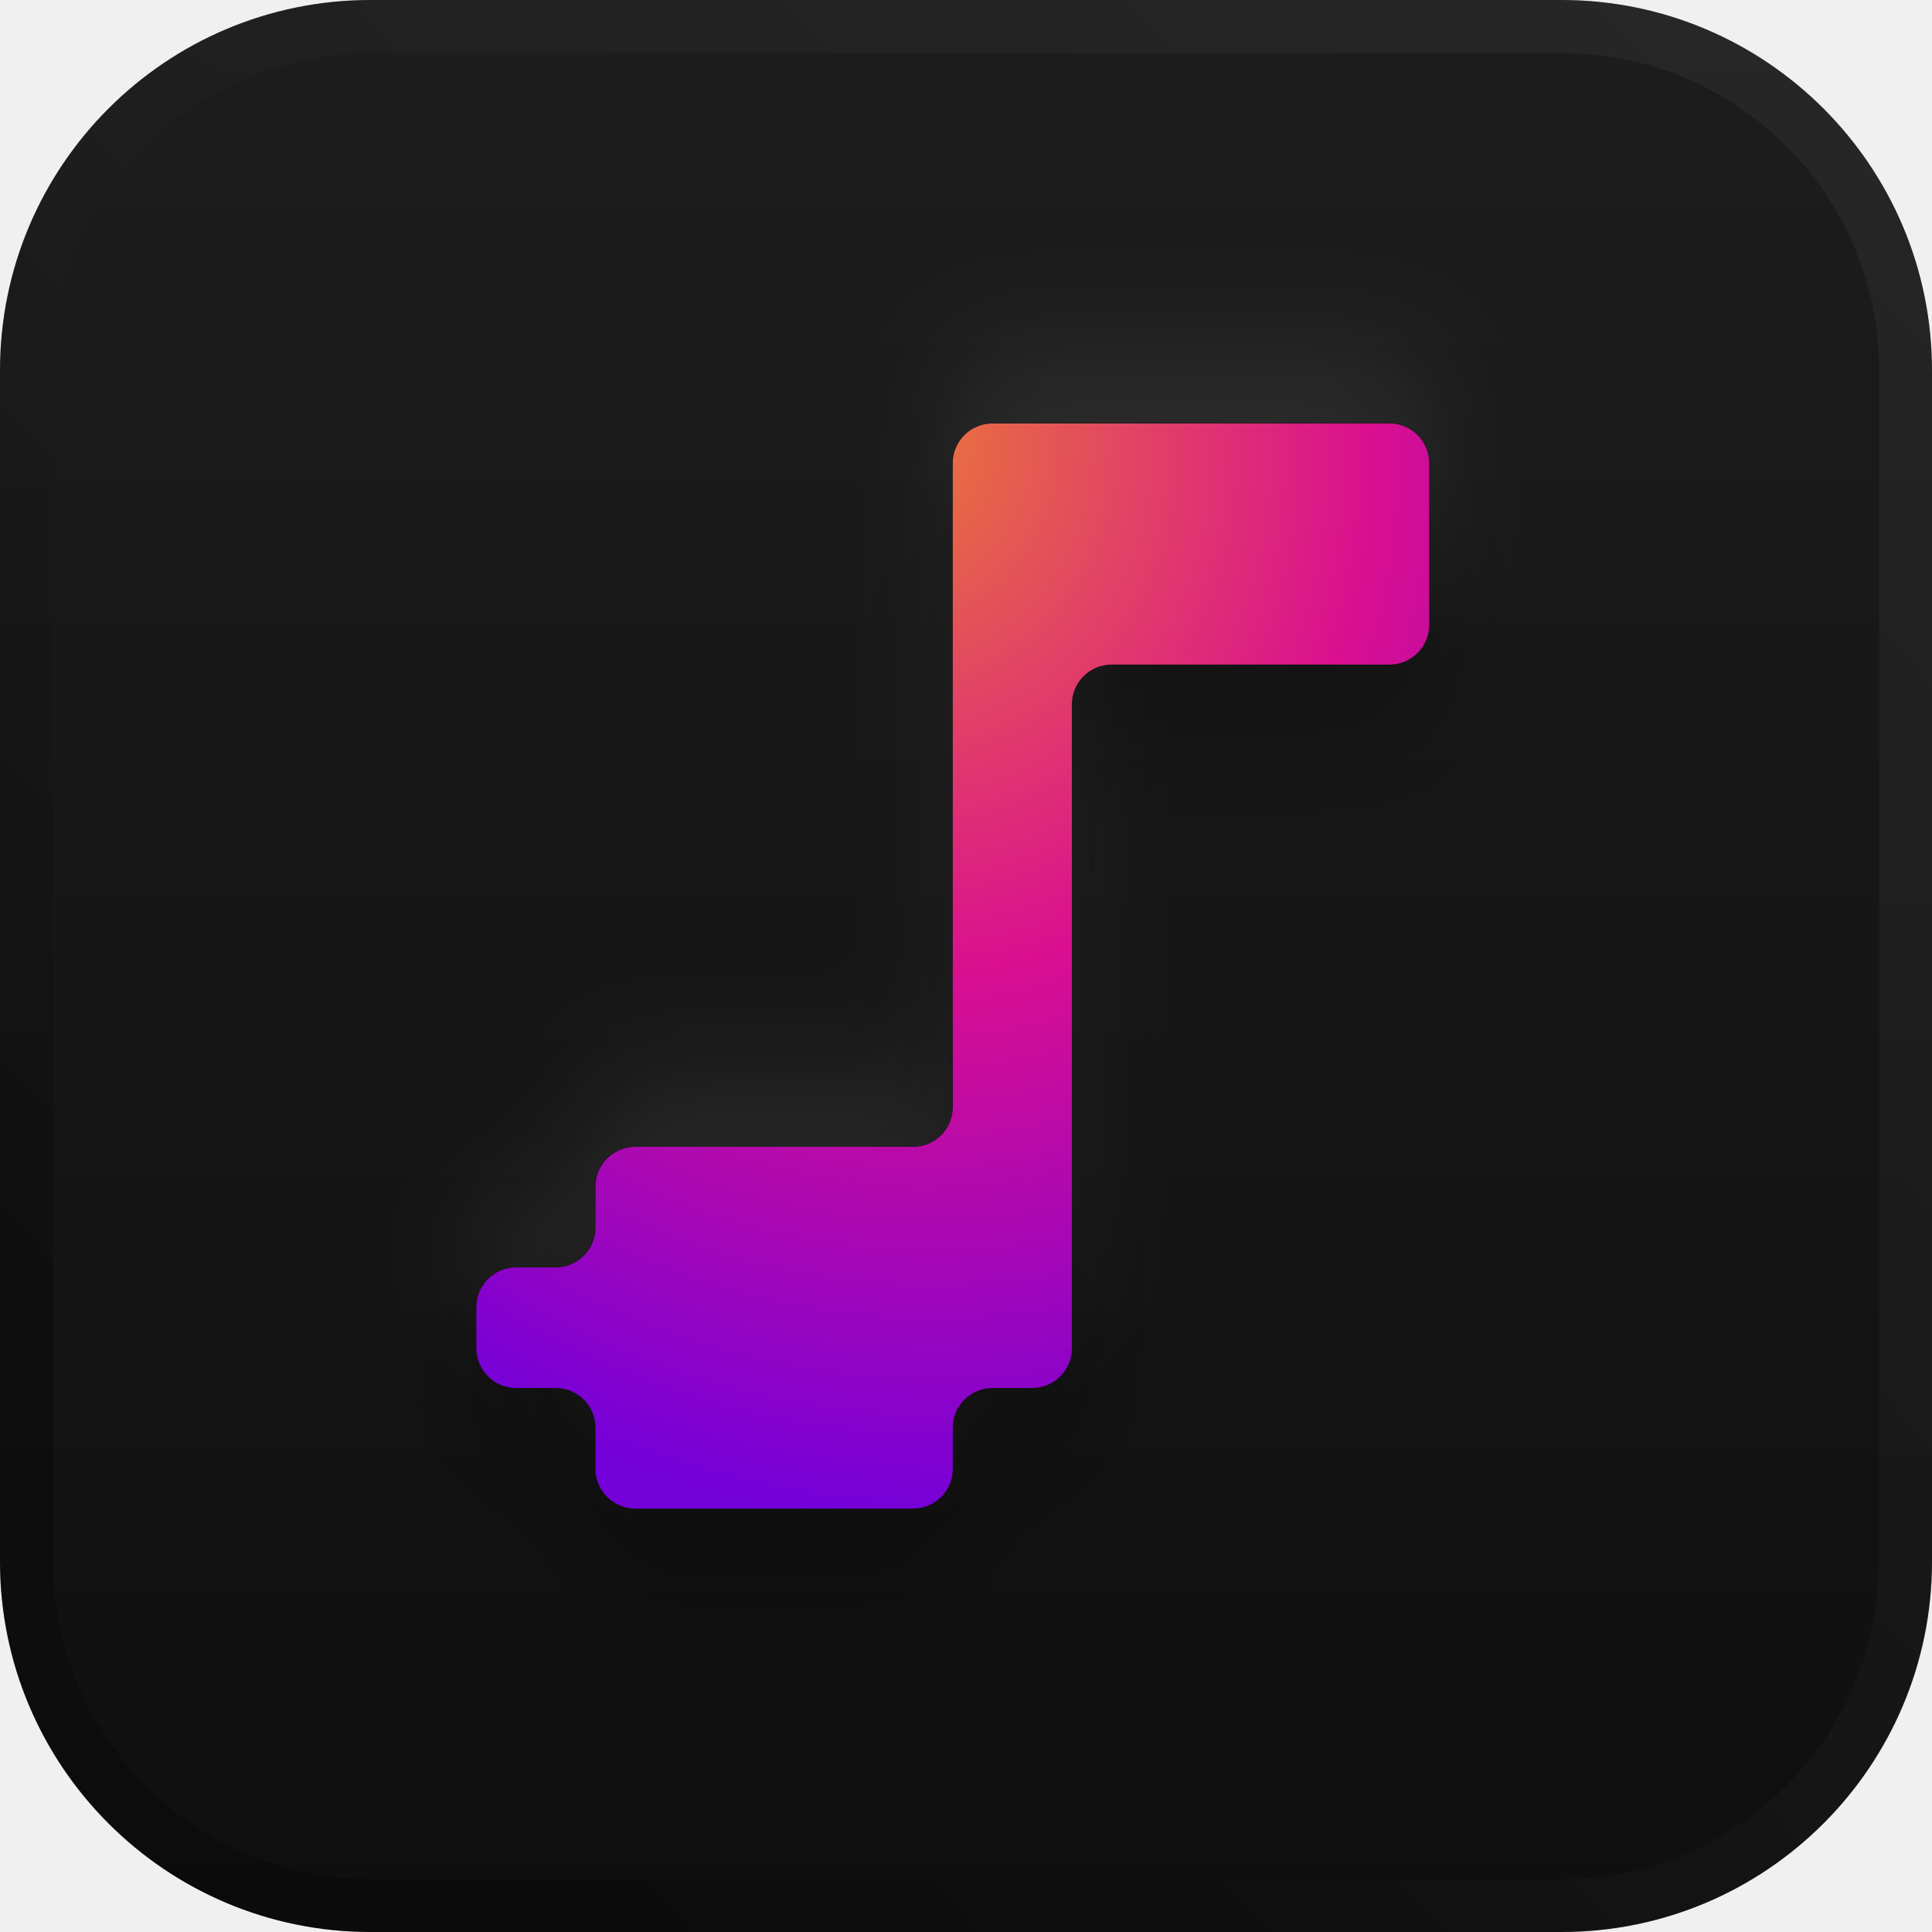
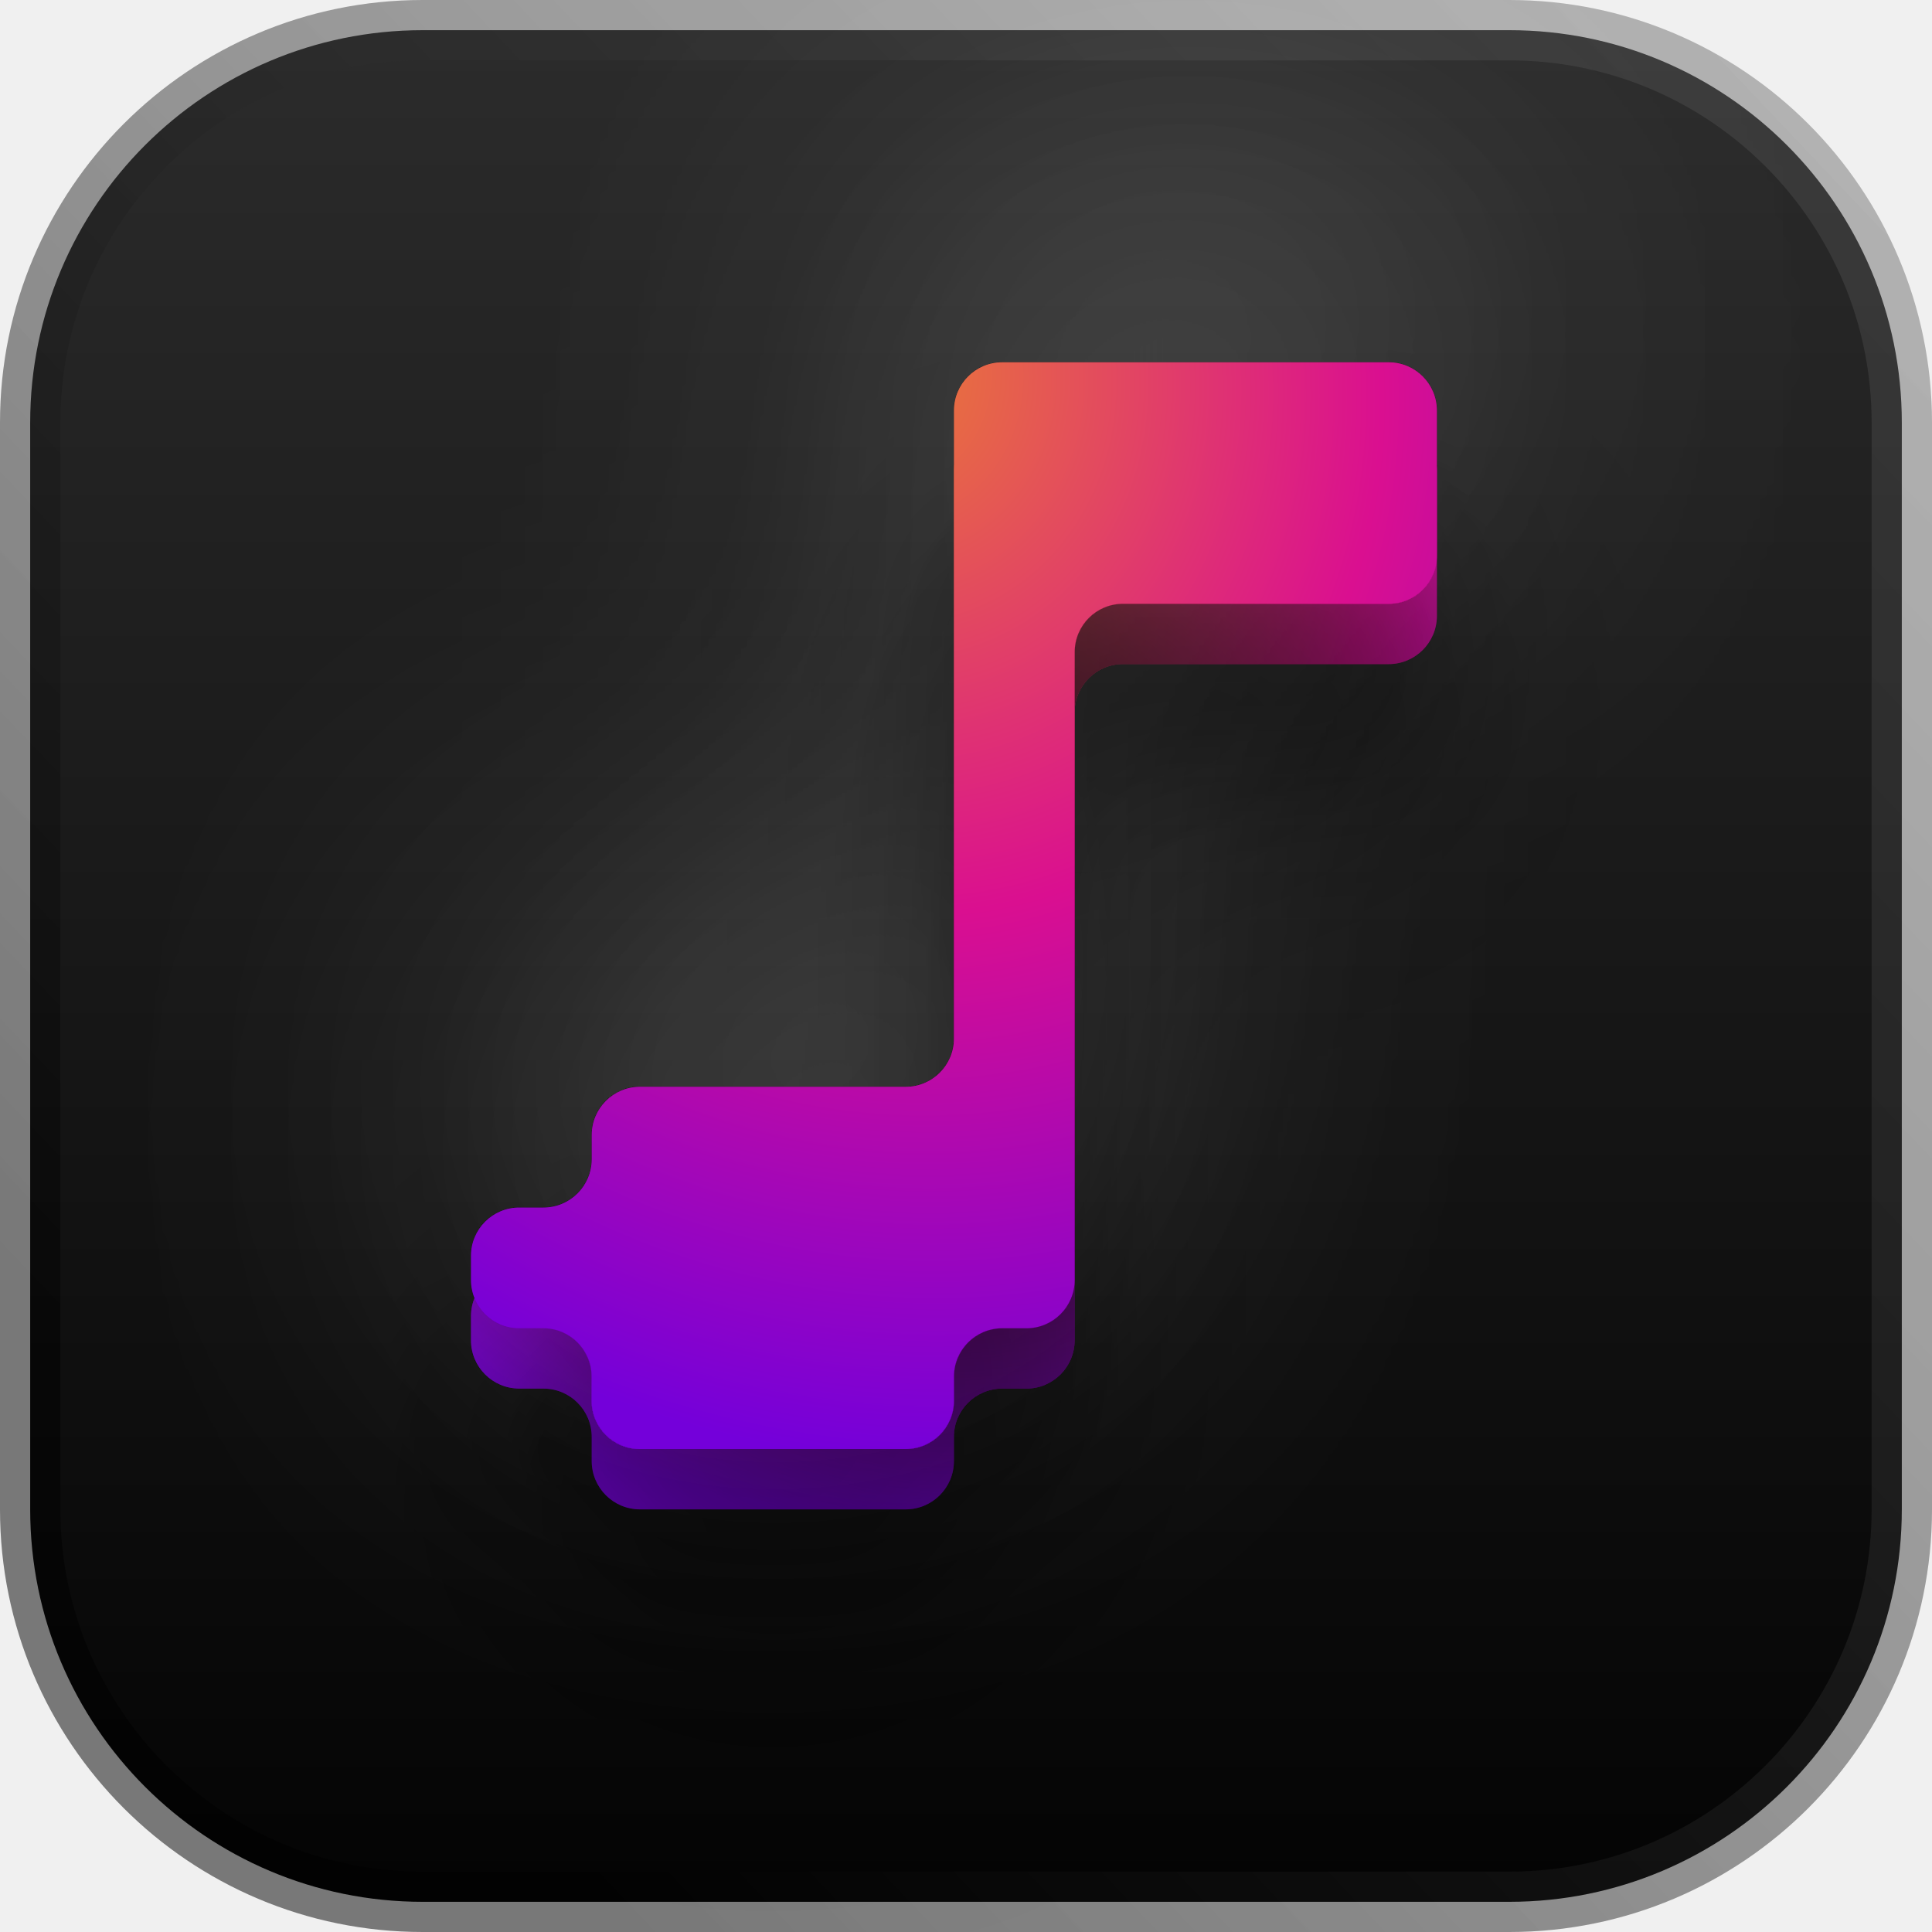
- <svg xmlns="http://www.w3.org/2000/svg" width="73" height="73" viewBox="0 0 73 73" fill="none">
-   <g clip-path="url(#clip0_329_42)">
-     <rect width="73" height="73" rx="14" fill="url(#paint0_linear_329_42)" />
-     <rect x="1" y="1" width="71" height="71" rx="13" stroke="url(#paint1_linear_329_42)" stroke-opacity="0.5" stroke-width="2" />
-     <g filter="url(#filter0_dd_329_42)">
-       <path fill-rule="evenodd" clip-rule="evenodd" d="M45 16H52.5C53.328 16 54 16.672 54 17.5V20.556V23.611C54 24.439 53.328 25.111 52.5 25.111H42C41.172 25.111 40.5 25.783 40.5 26.611V47.889V50.944C40.5 51.773 39.828 52.444 39 52.444H37.5C36.672 52.444 36 53.116 36 53.944V55.5C36 56.328 35.328 57 34.5 57H24C23.172 57 22.5 56.328 22.5 55.5V53.944C22.5 53.116 21.828 52.444 21 52.444H19.5C18.672 52.444 18 51.773 18 50.944V49.389C18 48.56 18.672 47.889 19.5 47.889H21C21.828 47.889 22.5 47.217 22.5 46.389V44.833C22.5 44.005 23.172 43.333 24 43.333H34.5C35.328 43.333 36 42.662 36 41.833V25.111V17.5C36 16.672 36.672 16 37.5 16H45Z" fill="url(#paint2_radial_329_42)" />
+ <svg xmlns="http://www.w3.org/2000/svg" width="32" height="32" viewBox="0 0 32 32" fill="none">
+   <g clip-path="url(#clip0_707_14)">
+     <rect x="0.5" y="0.5" width="31" height="31" rx="6.5" fill="url(#paint0_linear_707_14)" stroke="url(#paint1_linear_707_14)" />
+     <g filter="url(#filter0_dd_707_14)">
+       <path fill-rule="evenodd" clip-rule="evenodd" d="M19.8 7H23C23.442 7 23.8 7.358 23.8 7.8V9V10.2C23.8 10.642 23.442 11 23 11H18.6C18.158 11 17.8 11.358 17.8 11.8V21V22.2C17.8 22.642 17.442 23 17 23H16.6C16.158 23 15.8 23.358 15.8 23.8V24.2C15.8 24.642 15.442 25 15 25H10.6C10.158 25 9.8 24.642 9.8 24.2V23.8C9.8 23.358 9.442 23 9 23H8.6C8.158 23 7.8 22.642 7.8 22.2V21.8C7.8 21.358 8.158 21 8.6 21H9C9.442 21 9.8 20.642 9.8 20.2V19.8C9.8 19.358 10.158 19 10.6 19H15C15.442 19 15.8 18.642 15.8 18.2V11V7.8C15.8 7.358 16.158 7 16.6 7H19.8Z" fill="url(#paint2_radial_707_14)" />
+       <path fill-rule="evenodd" clip-rule="evenodd" d="M19.8 7H23C23.442 7 23.8 7.358 23.8 7.8V9V10.2C23.8 10.642 23.442 11 23 11H18.6C18.158 11 17.8 11.358 17.8 11.8V21V22.2C17.8 22.642 17.442 23 17 23H16.6C16.158 23 15.8 23.358 15.8 23.8V24.2C15.8 24.642 15.442 25 15 25H10.6C10.158 25 9.8 24.642 9.8 24.2V23.8C9.8 23.358 9.442 23 9 23H8.6C8.158 23 7.8 22.642 7.8 22.2V21.8C7.8 21.358 8.158 21 8.6 21H9C9.442 21 9.8 20.642 9.8 20.2V19.8C9.8 19.358 10.158 19 10.6 19H15C15.442 19 15.8 18.642 15.8 18.2V11V7.8C15.8 7.358 16.158 7 16.6 7H19.8Z" fill="url(#paint3_radial_707_14)" fill-opacity="0.63" />
+     </g>
+     <g filter="url(#filter1_dd_707_14)">
+       <path fill-rule="evenodd" clip-rule="evenodd" d="M19.8 6H23C23.442 6 23.8 6.358 23.8 6.8V8V9.2C23.8 9.642 23.442 10 23 10H18.6C18.158 10 17.8 10.358 17.8 10.8V20V21.2C17.8 21.642 17.442 22 17 22H16.6C16.158 22 15.8 22.358 15.8 22.8V23.2C15.8 23.642 15.442 24 15 24H10.6C10.158 24 9.8 23.642 9.8 23.2V22.8C9.8 22.358 9.442 22 9 22H8.6C8.158 22 7.8 21.642 7.8 21.2V20.8C7.8 20.358 8.158 20 8.6 20H9C9.442 20 9.8 19.642 9.8 19.2V18.8C9.8 18.358 10.158 18 10.6 18H15C15.442 18 15.8 17.642 15.8 17.2V10V6.8C15.8 6.358 16.158 6 16.6 6H19.8Z" fill="url(#paint4_radial_707_14)" />
    </g>
  </g>
  <defs>
-     <filter id="filter0_dd_329_42" x="14" y="9" width="44" height="55" filterUnits="userSpaceOnUse" color-interpolation-filters="sRGB">
+     <filter id="filter0_dd_707_14" x="0.8" y="-3" width="30" height="35" filterUnits="userSpaceOnUse" color-interpolation-filters="sRGB">
      <feFlood flood-opacity="0" result="BackgroundImageFix" />
      <feColorMatrix in="SourceAlpha" type="matrix" values="0 0 0 0 0 0 0 0 0 0 0 0 0 0 0 0 0 0 127 0" result="hardAlpha" />
      <feOffset dy="-3" />
-       <feGaussianBlur stdDeviation="2" />
+       <feGaussianBlur stdDeviation="3.5" />
      <feComposite in2="hardAlpha" operator="out" />
-       <feColorMatrix type="matrix" values="0 0 0 0 1 0 0 0 0 1 0 0 0 0 1 0 0 0 0.07 0" />
-       <feBlend mode="normal" in2="BackgroundImageFix" result="effect1_dropShadow_329_42" />
+       <feColorMatrix type="matrix" values="0 0 0 0 1 0 0 0 0 1 0 0 0 0 1 0 0 0 0.15 0" />
+       <feBlend mode="normal" in2="BackgroundImageFix" result="effect1_dropShadow_707_14" />
      <feColorMatrix in="SourceAlpha" type="matrix" values="0 0 0 0 0 0 0 0 0 0 0 0 0 0 0 0 0 0 127 0" result="hardAlpha" />
      <feOffset dy="3" />
      <feGaussianBlur stdDeviation="2" />
      <feComposite in2="hardAlpha" operator="out" />
      <feColorMatrix type="matrix" values="0 0 0 0 0 0 0 0 0 0 0 0 0 0 0 0 0 0 0.25 0" />
-       <feBlend mode="normal" in2="effect1_dropShadow_329_42" result="effect2_dropShadow_329_42" />
-       <feBlend mode="normal" in="SourceGraphic" in2="effect2_dropShadow_329_42" result="shape" />
+       <feBlend mode="normal" in2="effect1_dropShadow_707_14" result="effect2_dropShadow_707_14" />
+       <feBlend mode="normal" in="SourceGraphic" in2="effect2_dropShadow_707_14" result="shape" />
    </filter>
-     <linearGradient id="paint0_linear_329_42" x1="36.5" y1="0" x2="36.5" y2="73" gradientUnits="userSpaceOnUse">
-       <stop stop-color="#1D1D1D" />
-       <stop offset="1" stop-color="#0F0F0F" />
+     <filter id="filter1_dd_707_14" x="-2.2" y="-7" width="36" height="38" filterUnits="userSpaceOnUse" color-interpolation-filters="sRGB">
+       <feFlood flood-opacity="0" result="BackgroundImageFix" />
+       <feColorMatrix in="SourceAlpha" type="matrix" values="0 0 0 0 0 0 0 0 0 0 0 0 0 0 0 0 0 0 127 0" result="hardAlpha" />
+       <feOffset dy="-3" />
+       <feGaussianBlur stdDeviation="5" />
+       <feComposite in2="hardAlpha" operator="out" />
+       <feColorMatrix type="matrix" values="0 0 0 0 1 0 0 0 0 1 0 0 0 0 1 0 0 0 0.15 0" />
+       <feBlend mode="normal" in2="BackgroundImageFix" result="effect1_dropShadow_707_14" />
+       <feColorMatrix in="SourceAlpha" type="matrix" values="0 0 0 0 0 0 0 0 0 0 0 0 0 0 0 0 0 0 127 0" result="hardAlpha" />
+       <feOffset dy="3" />
+       <feGaussianBlur stdDeviation="1" />
+       <feComposite in2="hardAlpha" operator="out" />
+       <feColorMatrix type="matrix" values="0 0 0 0 0 0 0 0 0 0 0 0 0 0 0 0 0 0 0.25 0" />
+       <feBlend mode="normal" in2="effect1_dropShadow_707_14" result="effect2_dropShadow_707_14" />
+       <feBlend mode="normal" in="SourceGraphic" in2="effect2_dropShadow_707_14" result="shape" />
+     </filter>
+     <linearGradient id="paint0_linear_707_14" x1="16" y1="0" x2="16" y2="32" gradientUnits="userSpaceOnUse">
+       <stop stop-color="#2C2C2C" />
+       <stop offset="1" stop-color="#030303" />
    </linearGradient>
-     <linearGradient id="paint1_linear_329_42" x1="188.5" y1="-103.5" x2="13.5" y2="62.5" gradientUnits="userSpaceOnUse">
-       <stop stop-color="white" stop-opacity="0.05" />
+     <linearGradient id="paint1_linear_707_14" x1="82.63" y1="-45.37" x2="5.918" y2="27.397" gradientUnits="userSpaceOnUse">
+       <stop stop-color="white" stop-opacity="0.2" />
      <stop offset="1" stop-opacity="0.5" />
    </linearGradient>
-     <radialGradient id="paint2_radial_329_42" cx="0" cy="0" r="1" gradientUnits="userSpaceOnUse" gradientTransform="translate(33.5 16) rotate(78.2875) scale(41.8718 36.7655)">
+     <radialGradient id="paint2_radial_707_14" cx="0" cy="0" r="1" gradientTransform="matrix(3.77778 18 -16 3.27662 14.6889 7)" gradientUnits="userSpaceOnUse">
      <stop stop-color="#EA7B36" />
      <stop offset="0.5" stop-color="#DA0F90" />
      <stop offset="1" stop-color="#7400DA" />
    </radialGradient>
-     <clipPath id="clip0_329_42">
-       <rect width="73" height="73" fill="white" />
+     <radialGradient id="paint3_radial_707_14" cx="0" cy="0" r="1" gradientUnits="userSpaceOnUse" gradientTransform="translate(15.8 16) rotate(89.1186) scale(13.0015 11.5569)">
+       <stop offset="0.382" />
+       <stop offset="1" stop-opacity="0" />
+     </radialGradient>
+     <radialGradient id="paint4_radial_707_14" cx="0" cy="0" r="1" gradientTransform="matrix(3.77778 18 -16 3.27662 14.6889 6)" gradientUnits="userSpaceOnUse">
+       <stop stop-color="#EA7B36" />
+       <stop offset="0.5" stop-color="#DA0F90" />
+       <stop offset="1" stop-color="#7400DA" />
+     </radialGradient>
+     <clipPath id="clip0_707_14">
+       <rect width="32" height="32" fill="white" />
    </clipPath>
  </defs>
</svg>
